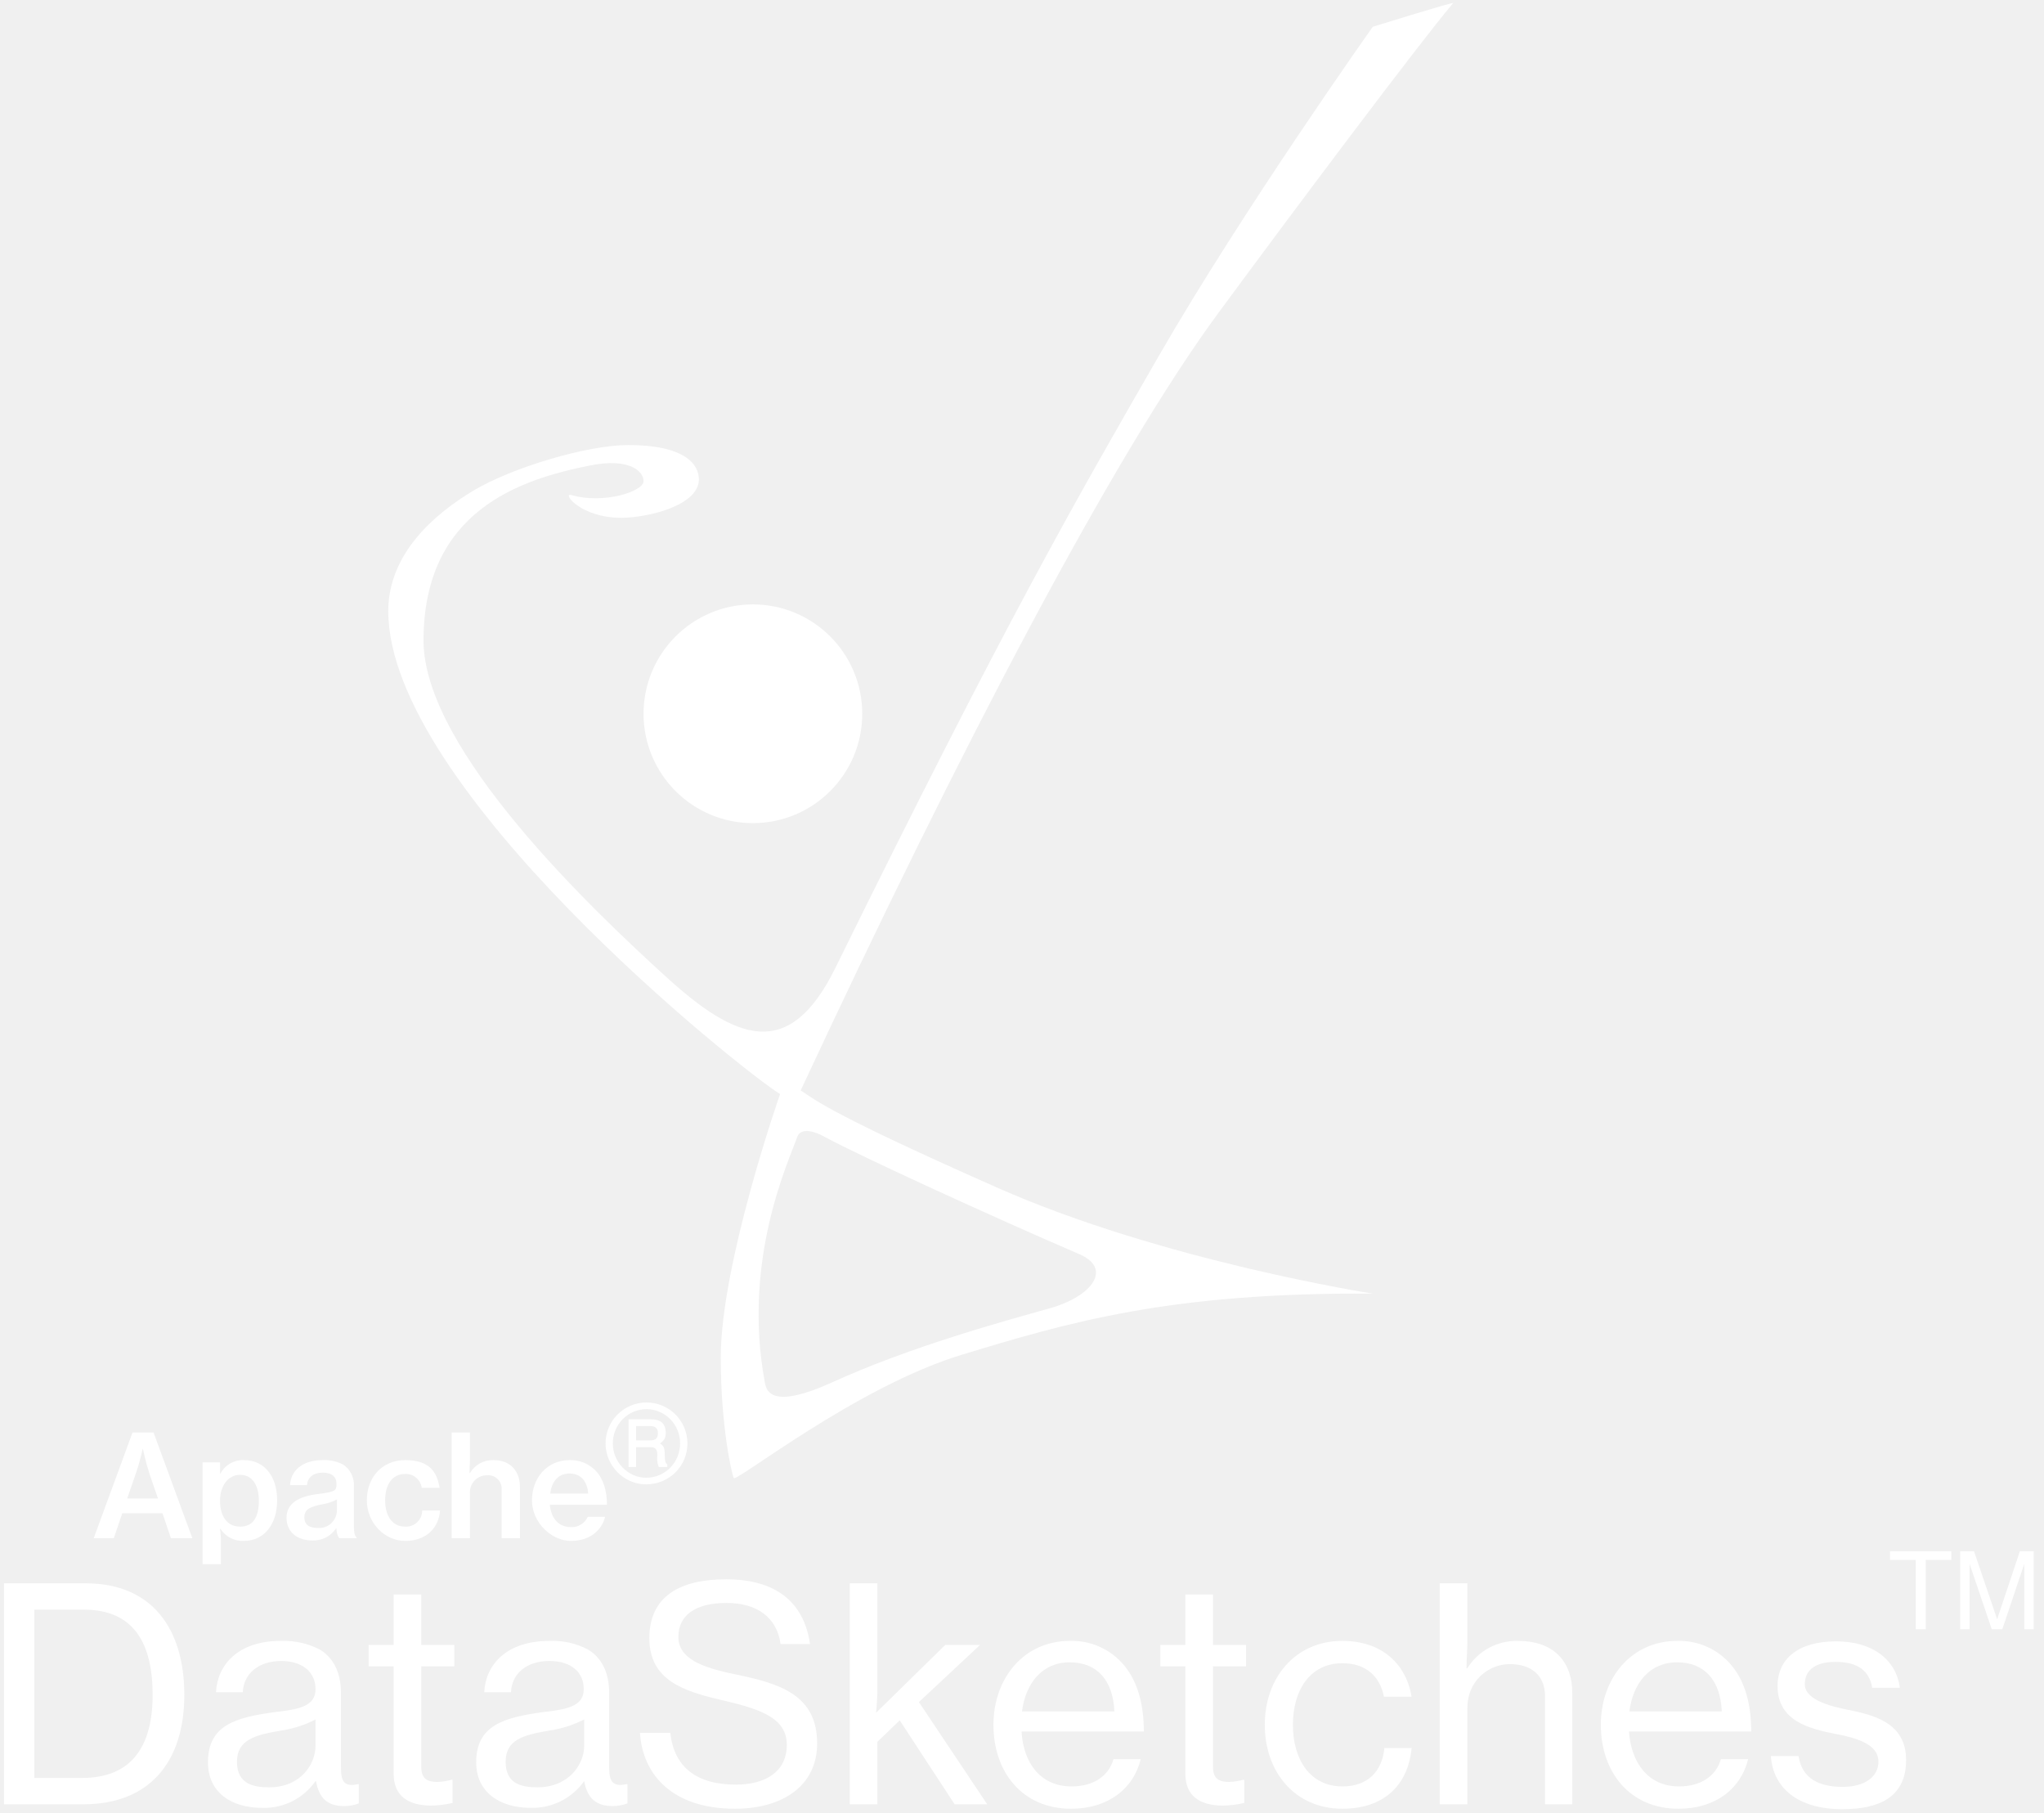
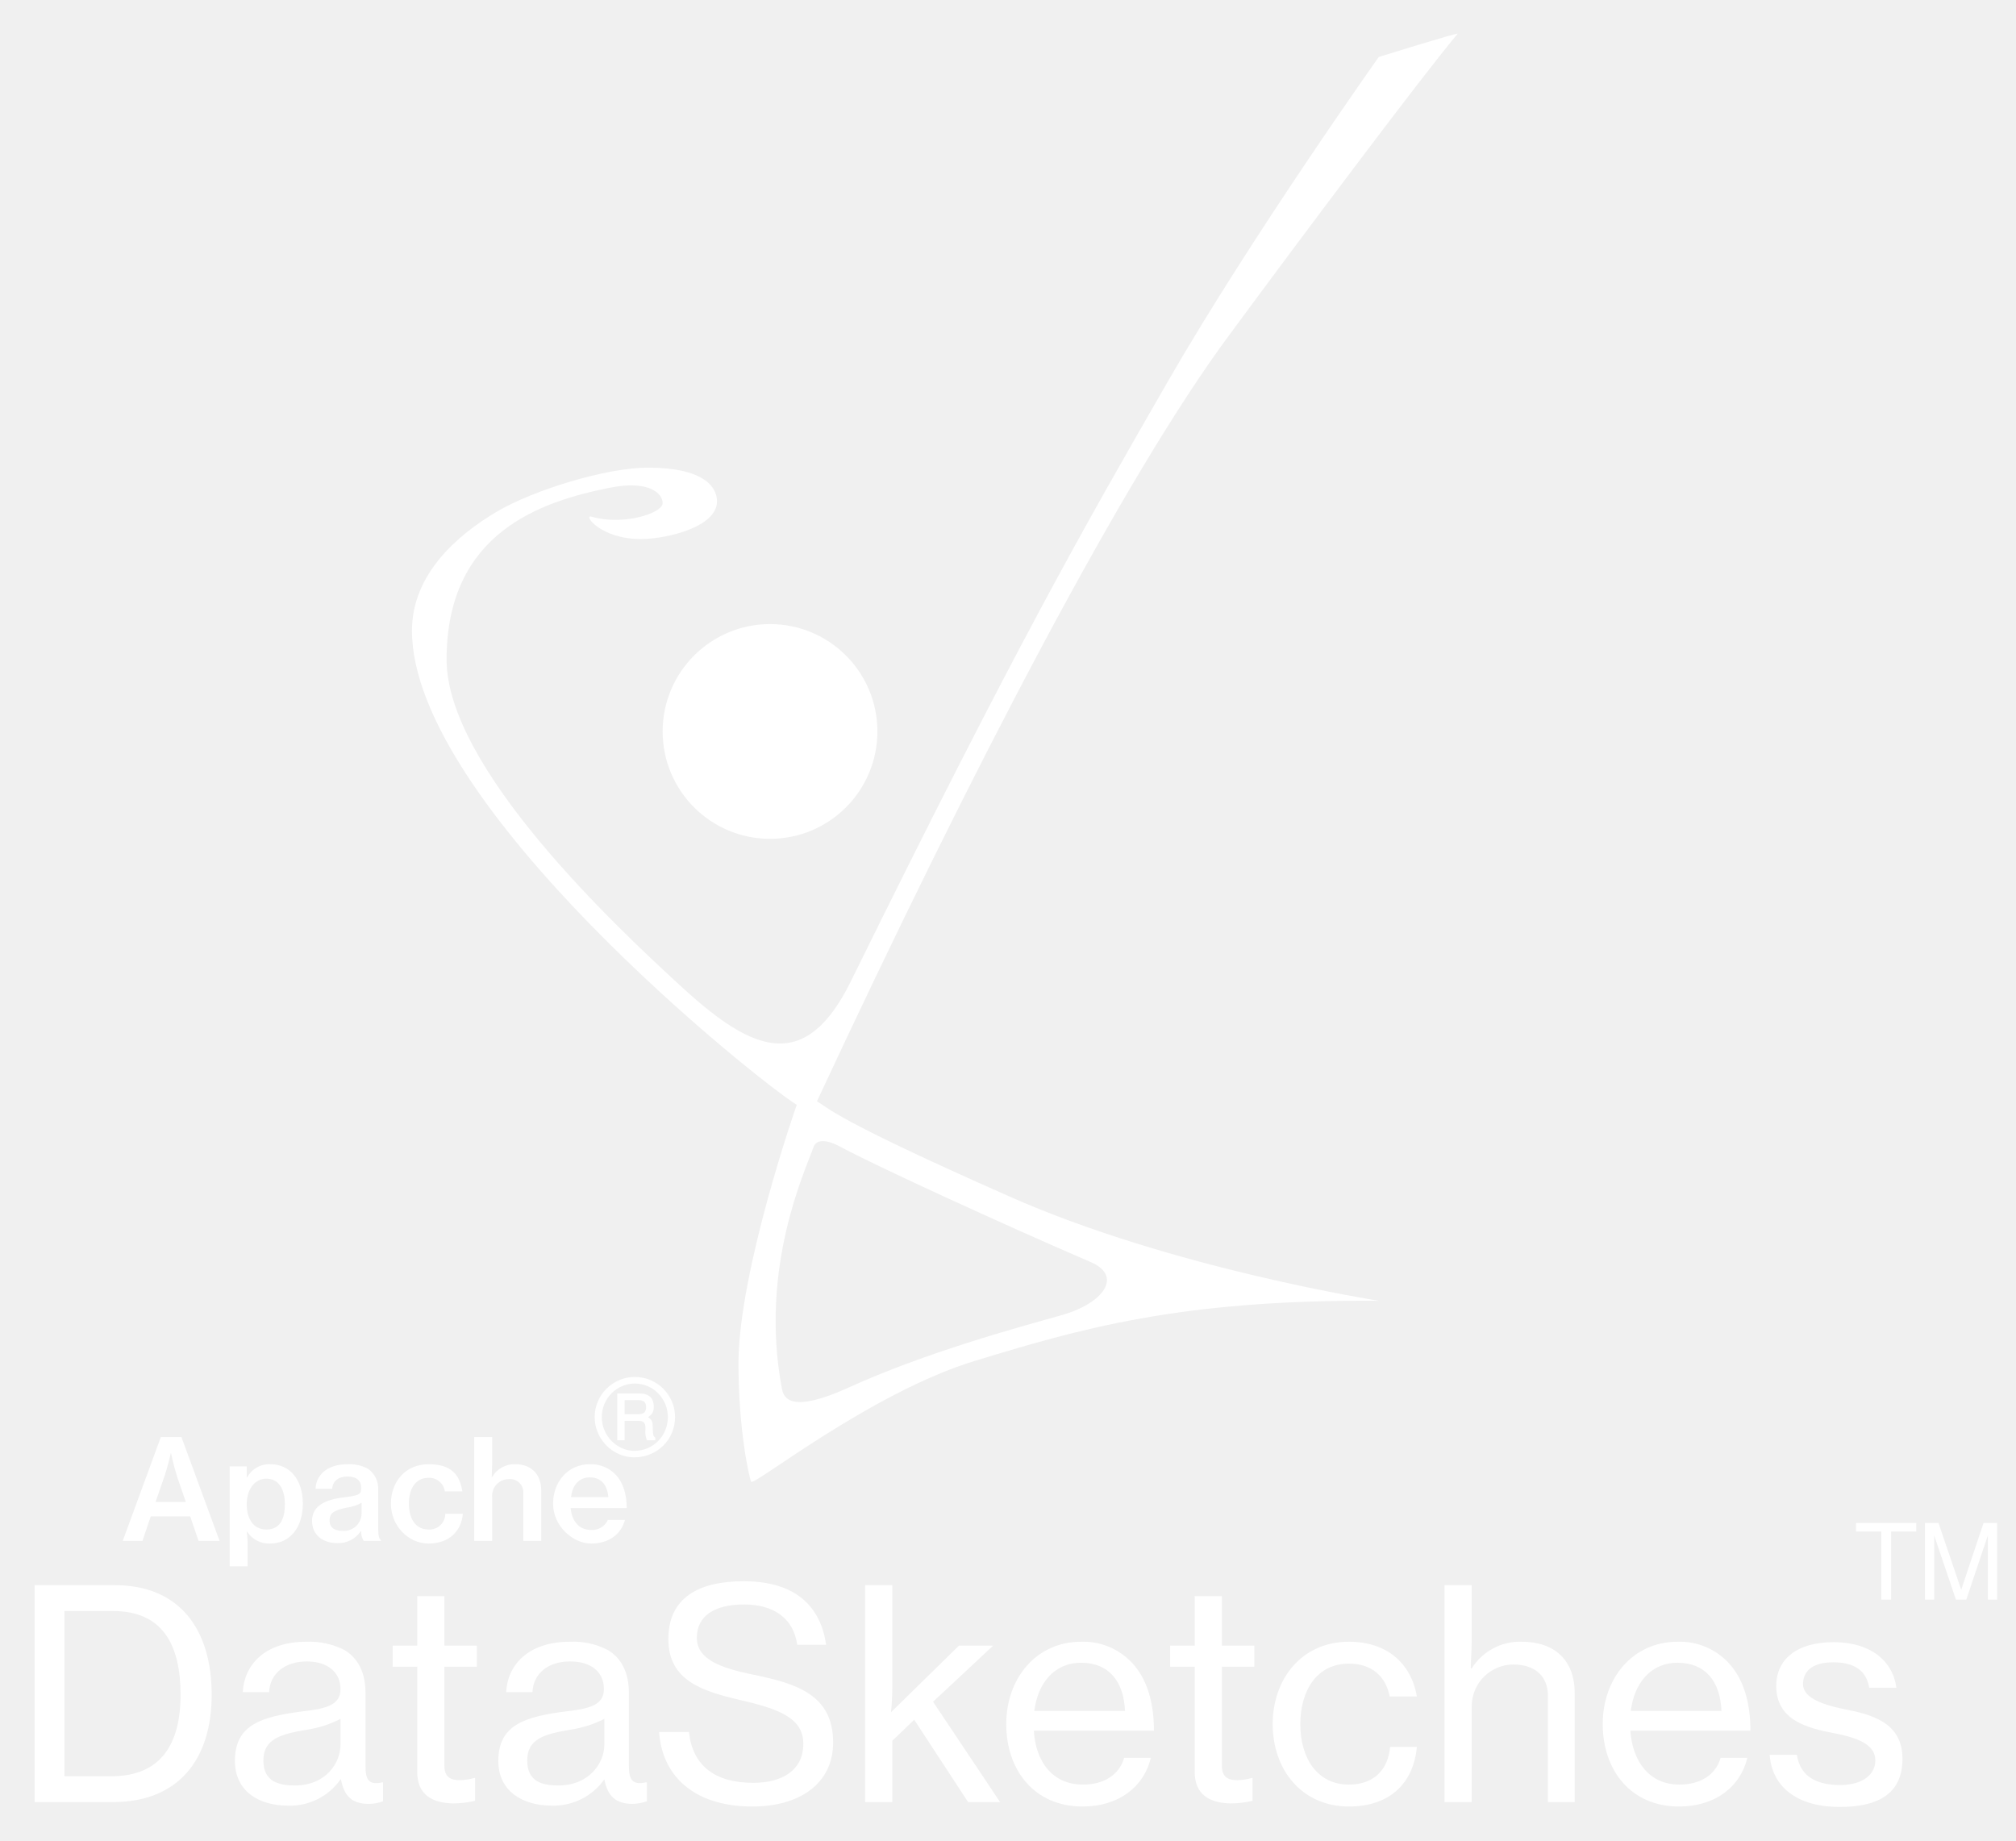
- <svg xmlns="http://www.w3.org/2000/svg" width="458px" height="406px" viewBox="0 0 458 406" version="1.1">
-   <defs>
-     <linearGradient x1="-111.918%" y1="-84.429%" x2="285.694%" y2="245.612%" id="linearGradient-1">
-       <stop stop-color="#C62026" offset="0%" />
-       <stop stop-color="#F9A01F" offset="0%" />
-       <stop stop-color="#C62026" offset="100%" />
-     </linearGradient>
-     <linearGradient x1="-111.918%" y1="-84.429%" x2="285.694%" y2="245.612%" id="linearGradient-2">
-       <stop stop-color="#FFFFFF" offset="0%" />
-       <stop stop-color="#FFFFFF" offset="0%" />
-       <stop stop-color="#FFFFFF" offset="100%" />
-     </linearGradient>
-     <linearGradient x1="30.606%" y1="17.976%" x2="73.174%" y2="66.915%" id="linearGradient-3">
-       <stop stop-color="#C62026" offset="0%" />
-       <stop stop-color="#F9A01F" offset="0%" />
-       <stop stop-color="#C82027" offset="71%" />
-       <stop stop-color="#481211" offset="100%" />
-     </linearGradient>
-     <linearGradient x1="30.606%" y1="17.976%" x2="73.174%" y2="66.915%" id="linearGradient-4">
-       <stop stop-color="#FFFFFF" offset="0%" />
-       <stop stop-color="#FFFFFF" offset="0%" />
-       <stop stop-color="#FFFFFF" offset="71%" />
-       <stop stop-color="#FFFFFF" offset="100%" />
-     </linearGradient>
-     <linearGradient x1="8%" y1="69.047%" x2="319.895%" y2="-69.689%" id="linearGradient-5">
-       <stop stop-color="#C62026" offset="0%" />
-       <stop stop-color="#F9A01F" offset="0%" />
-       <stop stop-color="#C82027" offset="71%" />
-       <stop stop-color="#481211" offset="100%" />
-     </linearGradient>
-     <linearGradient x1="8%" y1="69.047%" x2="319.895%" y2="-69.689%" id="linearGradient-6">
-       <stop stop-color="#FFFFFF" offset="0%" />
-       <stop stop-color="#FFFFFF" offset="0%" />
-       <stop stop-color="#FFFFFF" offset="71%" />
-       <stop stop-color="#FFFFFF" offset="100%" />
-     </linearGradient>
-     <linearGradient x1="-33.064%" y1="95.879%" x2="227.842%" y2="-48.182%" id="linearGradient-7">
-       <stop stop-color="#C62026" offset="0%" />
-       <stop stop-color="#F9A01F" offset="0%" />
-       <stop stop-color="#C82027" offset="71%" />
-       <stop stop-color="#481211" offset="100%" />
-     </linearGradient>
-     <linearGradient x1="-33.064%" y1="95.879%" x2="227.842%" y2="-48.182%" id="linearGradient-8">
-       <stop stop-color="#FFFFFF" offset="0%" />
-       <stop stop-color="#FFFFFF" offset="0%" />
-       <stop stop-color="#FFFFFF" offset="71%" />
-       <stop stop-color="#FFFFFF" offset="100%" />
-     </linearGradient>
-     <linearGradient x1="-173.903%" y1="136.482%" x2="320.652%" y2="-53.133%" id="linearGradient-9">
-       <stop stop-color="#C62026" offset="0%" />
-       <stop stop-color="#F9A01F" offset="0%" />
-       <stop stop-color="#C82027" offset="71%" />
-       <stop stop-color="#481211" offset="100%" />
-     </linearGradient>
-     <linearGradient x1="-173.903%" y1="136.482%" x2="320.652%" y2="-53.133%" id="linearGradient-10">
-       <stop stop-color="#FFFFFF" offset="0%" />
-       <stop stop-color="#FFFFFF" offset="0%" />
-       <stop stop-color="#FFFFFF" offset="71%" />
-       <stop stop-color="#FFFFFF" offset="100%" />
-     </linearGradient>
-     <linearGradient x1="-55.153%" y1="140.296%" x2="122.98%" y2="-10.465%" id="linearGradient-11">
-       <stop stop-color="#C62026" offset="0%" />
-       <stop stop-color="#F9A01F" offset="0%" />
-       <stop stop-color="#C82027" offset="71%" />
-       <stop stop-color="#481211" offset="100%" />
-     </linearGradient>
-     <linearGradient x1="-55.153%" y1="140.296%" x2="122.98%" y2="-10.465%" id="linearGradient-12">
-       <stop stop-color="#FFFFFF" offset="0%" />
-       <stop stop-color="#FFFFFF" offset="0%" />
-       <stop stop-color="#FFFFFF" offset="71%" />
-       <stop stop-color="#FFFFFF" offset="100%" />
-     </linearGradient>
-     <linearGradient x1="-294.275%" y1="186.25%" x2="188.743%" y2="-3.404%" id="linearGradient-13">
-       <stop stop-color="#C62026" offset="0%" />
-       <stop stop-color="#F9A01F" offset="0%" />
-       <stop stop-color="#C82027" offset="71%" />
-       <stop stop-color="#481211" offset="100%" />
-     </linearGradient>
-     <linearGradient x1="-294.275%" y1="186.25%" x2="188.743%" y2="-3.404%" id="linearGradient-14">
-       <stop stop-color="#FFFFFF" offset="0%" />
-       <stop stop-color="#FFFFFF" offset="0%" />
-       <stop stop-color="#FFFFFF" offset="71%" />
-       <stop stop-color="#FFFFFF" offset="100%" />
-     </linearGradient>
-     <linearGradient x1="-172.824%" y1="177.616%" x2="78.764%" y2="33.556%" id="linearGradient-15">
-       <stop stop-color="#C62026" offset="0%" />
-       <stop stop-color="#F9A01F" offset="0%" />
-       <stop stop-color="#C82027" offset="71%" />
-       <stop stop-color="#481211" offset="100%" />
-     </linearGradient>
-     <linearGradient x1="-172.824%" y1="177.616%" x2="78.764%" y2="33.556%" id="linearGradient-16">
-       <stop stop-color="#FFFFFF" offset="0%" />
-       <stop stop-color="#FFFFFF" offset="0%" />
-       <stop stop-color="#FFFFFF" offset="71%" />
-       <stop stop-color="#FFFFFF" offset="100%" />
-     </linearGradient>
-     <linearGradient x1="-463.95%" y1="247.708%" x2="30.605%" y2="58.094%" id="linearGradient-17">
-       <stop stop-color="#C62026" offset="0%" />
-       <stop stop-color="#F9A01F" offset="0%" />
-       <stop stop-color="#C82027" offset="71%" />
-       <stop stop-color="#481211" offset="100%" />
-     </linearGradient>
-     <linearGradient x1="-463.95%" y1="247.708%" x2="30.605%" y2="58.094%" id="linearGradient-18">
-       <stop stop-color="#FFFFFF" offset="0%" />
-       <stop stop-color="#FFFFFF" offset="0%" />
-       <stop stop-color="#FFFFFF" offset="71%" />
-       <stop stop-color="#FFFFFF" offset="100%" />
-     </linearGradient>
-     <linearGradient x1="-482.097%" y1="277.101%" x2="-37.251%" y2="87.447%" id="linearGradient-19">
-       <stop stop-color="#C62026" offset="0%" />
-       <stop stop-color="#F9A01F" offset="0%" />
-       <stop stop-color="#C82027" offset="71%" />
-       <stop stop-color="#481211" offset="100%" />
-     </linearGradient>
-     <linearGradient x1="-482.097%" y1="277.101%" x2="-37.251%" y2="87.447%" id="linearGradient-20">
-       <stop stop-color="#FFFFFF" offset="0%" />
-       <stop stop-color="#FFFFFF" offset="0%" />
-       <stop stop-color="#FFFFFF" offset="71%" />
-       <stop stop-color="#FFFFFF" offset="100%" />
-     </linearGradient>
-   </defs>
-   <g id="Page-1" stroke="none" stroke-width="1" fill="none" fill-rule="evenodd">
-     <g id="datasketches-VerticalColor-2" fill-rule="nonzero">
-       <g id="Group" transform="translate(87, 0)">
-         <circle id="Oval" fill="url(#linearGradient-2)" cx="81.7" cy="159.9" r="24.5" />
-         <path d="M186.3,69.7 C202.8,47.3 230.9,9.8 238.6,0.7 C238.6,0.4 220.6,6 220.6,6 C220.6,6 191.5,47 172.5,80 C153.5,113 138,140 100.1,217 C89.8,237.8 78,233.2 62.1,218.7 C46.2,204.2 7.9,168.1 7.9,143.5 C7.9,114.4 29.6,107.4 45.1,104.3 C53.9,102.5 57.2,105.5 57.2,107.8 C57.2,110.1 48.2,113 41,110.9 C38.9,110.3 43,116 52.2,116 C58,116 69.6,113.3 69.6,107.4 C69.6,104 66.4,99.7 53.8,99.7 C44.6,99.7 27.8,104.7 19.1,109.9 C10.4,115.1 0,124 0,136.9 C0,176.6 78.9,239.6 87.8,245.1 C87.8,245 74.5,283.1 74.5,304.1 C74.5,319.2 76.9,330 77.4,331.1 C77.9,332.2 104.8,310.7 128.5,303.5 C152.2,296.3 175,289.5 220.6,289.8 C220.6,289.8 173.5,282.5 136.3,266 C95.8,248.1 95.1,245.8 92.4,244.3 C128,167.9 162.5,101.9 186.3,69.7 Z M91.6,254.8 C92.2,253 94.4,252.8 98,254.8 C106,259.1 135.2,272.5 154.7,280.9 C162.4,284.1 157.8,290.4 148.2,293.1 C138.6,295.8 117.1,301.6 99.2,309.8 C86.7,315.4 84.8,312.2 84.4,309.8 C79.2,282.2 89.8,260 91.6,254.8 Z" id="Shape" fill="url(#linearGradient-4)" />
+ <svg xmlns="http://www.w3.org/2000/svg" id="Layer_1" data-name="Layer 1" width="460" height="420" viewBox="0 0 460 420">
+   <g id="Page-1">
+     <g id="Man">
+       <circle cx="175.7" cy="166.9" r="24.5" fill="#fff" />
+       <path d="M280.3,76.7c16.5-22.4,44.6-59.9,52.3-69,0-.3-18,5.3-18,5.3s-29.1,41-48.1,74S232,147,194.1,224c-10.3,20.8-22.1,16.2-38,1.7s-54.2-50.6-54.2-75.2c0-29.1,21.7-36.1,37.2-39.2,8.8-1.8,12.1,1.2,12.1,3.5s-9,5.2-16.2,3.1c-2.1-.6,2,5.1,11.2,5.1,5.8,0,17.4-2.7,17.4-8.6,0-3.4-3.2-7.7-15.8-7.7-9.2,0-26,5-34.7,10.2S94,131,94,143.9c0,39.7,78.9,102.7,87.8,108.2,0-.1-13.3,38-13.3,59,0,15.1,2.4,25.9,2.9,27s27.4-20.4,51.1-27.6,46.5-14,92.1-13.7c0,0-47.1-7.3-84.3-23.8-40.5-17.9-41.2-20.2-43.9-21.7C222,174.9,256.5,108.9,280.3,76.7ZM185.6,261.8c.6-1.8,2.8-2,6.4,0,8,4.3,37.2,17.7,56.7,26.1,7.7,3.2,3.1,9.5-6.5,12.2s-31.1,8.5-49,16.7c-12.5,5.6-14.4,2.4-14.8,0C173.2,289.2,183.8,267,185.6,261.8Z" fill="#fff" />
+     </g>
+     <g>
+       <g id="DataSketches">
+         <path d="M7.9,361.7H26.2c14.8,0,22.1,10.1,22.1,25s-7.7,24.5-22.6,24.5H7.9Zm17.5,43.6c11.2,0,15.8-7.2,15.8-18.6s-4.1-19.1-15.4-19.1H14.7v37.7Z" fill="#fff" />
+         <path d="M53.6,401.8c0-8.3,6.1-10.1,15.4-11.3,5.3-.6,8.7-1.4,8.7-5.1s-2.8-6.3-7.7-6.3-8.4,2.7-8.6,7h-6c.3-6.1,4.9-11.5,14.5-11.5a17.8,17.8,0,0,1,8.7,1.9c3,1.8,4.8,5,4.8,9.8V403c0,2.9.6,4.4,3.8,3.7h.2V411a8.8,8.8,0,0,1-3.3.6c-3.8,0-5.6-1.8-6.3-5.6h-.1a14,14,0,0,1-12,6C58.9,412,53.6,408.6,53.6,401.8Zm24.1-3.7v-5.9a24.7,24.7,0,0,1-7.8,2.5c-5.9,1-9.8,2.1-9.8,7s3.6,5.7,7.2,5.7C74.4,407.4,77.7,402.2,77.7,398.1Z" fill="#fff" />
+         <path d="M89.6,375.5h5.6V364.2h6.2v11.3h7.4v4.8h-7.4v22.6c0,2.6,1.4,3.3,3.6,3.3a13.4,13.4,0,0,0,3.2-.5h.2v5.2a22,22,0,0,1-5,.6c-4.8-.1-8.2-2-8.2-7.2v-24H89.6Z" fill="#fff" />
+         <path d="M113.7,401.8c0-8.3,6.2-10.1,15.4-11.3,5.3-.6,8.7-1.4,8.7-5.1s-2.7-6.3-7.7-6.3-8.4,2.7-8.6,7h-6c.3-6.1,4.9-11.5,14.6-11.5a17.1,17.1,0,0,1,8.6,1.9c3,1.8,4.8,5,4.8,9.8V403c0,2.9.7,4.4,3.8,3.7h.3V411a9.7,9.7,0,0,1-3.3.6c-3.8,0-5.7-1.8-6.4-5.6h0a14.2,14.2,0,0,1-12,6C119.1,412,113.7,408.6,113.7,401.8Zm24.2-3.7v-5.9a25.3,25.3,0,0,1-7.9,2.5c-5.9,1-9.7,2.1-9.7,7s3.5,5.7,7.1,5.7C134.5,407.4,137.9,402.2,137.9,398.1Z" fill="#fff" />
+         <path d="M150.4,395.2h6.8c.8,7.5,5.7,11.6,14.7,11.6,6.6,0,11.4-2.9,11.4-8.9s-5.8-8-14.4-10-16.4-4.4-16.4-13.9,7-13.2,17.2-13.2c12.2,0,17.6,6.1,18.8,14.5h-6.6c-.8-5.9-5.2-9.2-12.1-9.2s-10.8,2.7-10.8,7.6,5.4,6.9,12.8,8.4c9.6,2,18.3,4.4,18.3,15.5,0,9.4-7.7,14.6-18.4,14.6C157.8,412.2,151,404.7,150.4,395.2Z" fill="#fff" />
+         <path d="M208.6,392.4l-5,4.8v14h-6.2V361.7h6.2v23.5c0,1.3-.1,3.8-.3,5.5l15.5-15.2h7.8l-13.7,12.8,15.3,22.9h-7.3Z" fill="#fff" />
+         <path d="M229.6,393.4c0-10.4,6.8-18.8,17.1-18.8a15.2,15.2,0,0,1,12.2,5.5c3,3.6,4.4,8.7,4.4,14.8H235.9c.4,7,4.2,12.3,11.2,12.3,4.9,0,8.3-2.3,9.4-6.1h6.1c-1.6,6.6-7.3,11.1-15.6,11.1C236,412.2,229.6,403.9,229.6,393.4Zm6.4-3h20.7c-.3-6.9-3.8-11-10-11S236.8,384.1,236,390.4Z" fill="#fff" />
+         <path d="M267,375.5h5.6V364.2h6.2v11.3h7.4v4.8h-7.4v22.6c0,2.6,1.4,3.3,3.6,3.3a13.4,13.4,0,0,0,3.2-.5h.2v5.2a22,22,0,0,1-5,.6c-4.8-.1-8.2-2-8.2-7.2v-24H267Z" fill="#fff" />
+         <path d="M290.4,393.4c0-10.4,6.7-18.8,17.4-18.8,8.6,0,14.2,4.9,15.5,12.5h-6.2c-.9-4.6-4.1-7.5-9.3-7.5-7.3,0-11.1,6.1-11.1,13.8s3.8,13.8,11.1,13.8c5.6,0,8.9-3.3,9.4-8.6h6.1c-.8,8.5-6.4,13.6-15.5,13.6C297.1,412.2,290.4,403.9,290.4,393.4Z" fill="#fff" />
+         <path d="M335.6,380.7h.2a13,13,0,0,1,11.4-6.1c7.5,0,12.1,4.2,12.1,11.7v24.9h-6.1V387c0-4.6-3-7.2-7.9-7.2s-9.5,3.9-9.5,9.7v21.7h-6.2V361.7h6.2v13C335.8,376.5,335.6,378.9,335.6,380.7Z" fill="#fff" />
+         <path d="M365.7,393.4c0-10.4,6.8-18.8,17.1-18.8a15.2,15.2,0,0,1,12.2,5.5c3,3.6,4.4,8.7,4.4,14.8H372c.5,7,4.3,12.3,11.2,12.3,4.9,0,8.3-2.3,9.4-6.1h6.1c-1.6,6.6-7.3,11.1-15.6,11.1C372.1,412.2,365.7,403.9,365.7,393.4Zm6.4-3h20.7c-.3-6.9-3.8-11-10-11S372.9,384.1,372.1,390.4Z" fill="#fff" />
+         <path d="M403.8,400.4H410c.8,5.2,4.8,6.9,9.9,6.9s8-2.4,8-5.6-3-5-9.3-6.2-13.3-3-13.3-10.8c0-6.2,4.8-10,13.1-10s13.5,4.2,14.3,10.4h-6.2c-.6-3.7-3.1-5.8-8.2-5.8s-6.9,2.3-6.9,5,3.4,4.5,9.5,5.7,13.2,3,13.2,11.3-6,11-14.3,11C409.9,412.3,404.3,407.6,403.8,400.4Z" fill="#fff" />
      </g>
-       <g id="Group" transform="translate(0, 320)">
-         <g transform="translate(0, 33)">
-           <path d="M0.9,1.7 L19.2,1.7 C34,1.7 41.3,11.8 41.3,26.7 C41.3,41.6 33.6,51.2 18.7,51.2 L0.9,51.2 L0.9,1.7 Z M18.4,45.3 C29.6,45.3 34.2,38.1 34.2,26.7 C34.2,15.3 30.1,7.6 18.8,7.6 L7.7,7.6 L7.7,45.3 L18.4,45.3 Z" id="Shape" fill="#FFFFFF" />
-           <path d="M46.6,41.8 C46.6,33.5 52.7,31.7 62,30.5 C67.3,29.9 70.7,29.1 70.7,25.4 C70.7,21.7 67.9,19.1 63,19.1 C58.1,19.1 54.6,21.8 54.4,26.1 L48.4,26.1 C48.7,20 53.3,14.6 62.9,14.6 C65.914,14.486 68.908,15.14 71.6,16.5 C74.6,18.3 76.4,21.5 76.4,26.3 L76.4,43 C76.4,45.9 77,47.4 80.2,46.7 L80.4,46.7 L80.4,51 C79.349,51.41 78.228,51.613 77.1,51.6 C73.3,51.6 71.5,49.8 70.8,46 L70.7,46 C67.981,49.911 63.46,52.172 58.7,52 C51.9,52 46.6,48.6 46.6,41.8 Z M70.7,38.1 L70.7,32.2 C68.257,33.462 65.621,34.307 62.9,34.7 C57,35.7 53.1,36.8 53.1,41.7 C53.1,46.6 56.7,47.4 60.3,47.4 C67.4,47.4 70.7,42.2 70.7,38.1 Z" id="Shape" fill="#FFFFFF" />
-           <path d="M82.6,15.5 L88.2,15.5 L88.2,4.2 L94.4,4.2 L94.4,15.5 L101.8,15.5 L101.8,20.3 L94.4,20.3 L94.4,42.9 C94.4,45.5 95.8,46.2 98,46.2 C99.083,46.163 100.157,45.995 101.2,45.7 L101.4,45.7 L101.4,50.9 C99.762,51.291 98.084,51.492 96.4,51.5 C91.6,51.4 88.2,49.5 88.2,44.3 L88.2,20.3 L82.6,20.3 L82.6,15.5 Z" id="Path" fill="#FFFFFF" />
-           <path d="M106.7,41.8 C106.7,33.5 112.9,31.7 122.1,30.5 C127.4,29.9 130.8,29.1 130.8,25.4 C130.8,21.7 128.1,19.1 123.1,19.1 C118.1,19.1 114.7,21.8 114.5,26.1 L108.5,26.1 C108.8,20 113.4,14.6 123.1,14.6 C126.083,14.472 129.048,15.127 131.7,16.5 C134.7,18.3 136.5,21.5 136.5,26.3 L136.5,43 C136.5,45.9 137.2,47.4 140.3,46.7 L140.6,46.7 L140.6,51 C139.543,51.39 138.426,51.593 137.3,51.6 C133.5,51.6 131.6,49.8 130.9,46 L130.9,46 C128.157,49.883 123.652,52.135 118.9,52 C112.1,52 106.7,48.6 106.7,41.8 Z M130.9,38.1 L130.9,32.2 C128.422,33.462 125.753,34.306 123,34.7 C117.1,35.7 113.3,36.8 113.3,41.7 C113.3,46.6 116.8,47.4 120.4,47.4 C127.5,47.4 130.9,42.2 130.9,38.1 Z" id="Shape" fill="#FFFFFF" />
-           <path d="M143.4,35.2 L150.2,35.2 C151,42.7 155.9,46.8 164.9,46.8 C171.5,46.8 176.3,43.9 176.3,37.9 C176.3,31.9 170.5,29.9 161.9,27.9 C153.3,25.9 145.5,23.5 145.5,14 C145.5,4.5 152.5,0.8 162.7,0.8 C174.9,0.8 180.3,6.9 181.5,15.3 L174.9,15.3 C174.1,9.4 169.7,6.1 162.8,6.1 C155.9,6.1 152,8.8 152,13.7 C152,18.6 157.4,20.6 164.8,22.1 C174.4,24.1 183.1,26.5 183.1,37.6 C183.1,47 175.4,52.2 164.7,52.2 C150.8,52.2 144,44.7 143.4,35.2 Z" id="Path" fill="url(#linearGradient-6)" />
-           <path d="M201.6,32.4 L196.6,37.2 L196.6,51.2 L190.4,51.2 L190.4,1.7 L196.6,1.7 L196.6,25.2 C196.6,26.5 196.5,29 196.3,30.7 L211.8,15.5 L219.6,15.5 L205.9,28.3 L221.2,51.2 L213.9,51.2 L201.6,32.4 Z" id="Path" fill="url(#linearGradient-8)" />
-           <path d="M222.6,33.4 C222.6,23 229.4,14.6 239.7,14.6 C244.398,14.448 248.903,16.479 251.9,20.1 C254.9,23.7 256.3,28.8 256.3,34.9 L228.9,34.9 C229.3,41.9 233.1,47.2 240.1,47.2 C245,47.2 248.4,44.9 249.5,41.1 L255.6,41.1 C254,47.7 248.3,52.2 240,52.2 C229,52.2 222.6,43.9 222.6,33.4 Z M229,30.4 L249.7,30.4 C249.4,23.5 245.9,19.4 239.7,19.4 C233.5,19.4 229.8,24.1 229,30.4 Z" id="Shape" fill="url(#linearGradient-10)" />
-           <path d="M260,15.5 L265.6,15.5 L265.6,4.2 L271.8,4.2 L271.8,15.5 L279.2,15.5 L279.2,20.3 L271.8,20.3 L271.8,42.9 C271.8,45.5 273.2,46.2 275.4,46.2 C276.483,46.163 277.557,45.995 278.6,45.7 L278.8,45.7 L278.8,50.9 C277.162,51.291 275.484,51.492 273.8,51.5 C269,51.4 265.6,49.5 265.6,44.3 L265.6,20.3 L260,20.3 L260,15.5 Z" id="Path" fill="url(#linearGradient-12)" />
-           <path d="M283.4,33.4 C283.4,23 290.1,14.6 300.8,14.6 C309.4,14.6 315,19.5 316.3,27.1 L310.1,27.1 C309.2,22.5 306,19.6 300.8,19.6 C293.5,19.6 289.7,25.7 289.7,33.4 C289.7,41.1 293.5,47.2 300.8,47.2 C306.4,47.2 309.7,43.9 310.2,38.6 L316.3,38.6 C315.5,47.1 309.9,52.2 300.8,52.2 C290.1,52.2 283.4,43.9 283.4,33.4 Z" id="Path" fill="url(#linearGradient-14)" />
-           <path d="M328.6,20.7 L328.8,20.7 C331.248,16.787 335.587,14.466 340.2,14.6 C347.7,14.6 352.3,18.8 352.3,26.3 L352.3,51.2 L346.2,51.2 L346.2,27 C346.2,22.4 343.2,19.8 338.3,19.8 C333.4,19.8 328.8,23.7 328.8,29.5 L328.8,51.2 L322.6,51.2 L322.6,1.7 L328.8,1.7 L328.8,14.7 C328.8,16.5 328.6,18.9 328.6,20.7 Z" id="Path" fill="url(#linearGradient-16)" />
-           <path d="M358.7,33.4 C358.7,23 365.5,14.6 375.8,14.6 C380.498,14.448 385.003,16.479 388,20.1 C391,23.7 392.4,28.8 392.4,34.9 L365,34.9 C365.5,41.9 369.3,47.2 376.2,47.2 C381.1,47.2 384.5,44.9 385.6,41.1 L391.7,41.1 C390.1,47.7 384.4,52.2 376.1,52.2 C365.1,52.2 358.7,43.9 358.7,33.4 Z M365.1,30.4 L385.8,30.4 C385.5,23.5 382,19.4 375.8,19.4 C369.6,19.4 365.9,24.1 365.1,30.4 L365.1,30.4 Z" id="Shape" fill="url(#linearGradient-18)" />
-           <path d="M396.8,40.4 L403,40.4 C403.8,45.6 407.8,47.3 412.9,47.3 C418,47.3 420.9,44.9 420.9,41.7 C420.9,38.5 417.9,36.7 411.6,35.5 C405.3,34.3 398.3,32.5 398.3,24.7 C398.3,18.5 403.1,14.7 411.4,14.7 C419.7,14.7 424.9,18.9 425.7,25.1 L419.5,25.1 C418.9,21.4 416.4,19.3 411.3,19.3 C406.2,19.3 404.4,21.6 404.4,24.3 C404.4,27 407.8,28.8 413.9,30 C420,31.2 427.1,33 427.1,41.3 C427.1,49.6 421.1,52.3 412.8,52.3 C402.9,52.3 397.3,47.6 396.8,40.4 Z" id="Path" fill="url(#linearGradient-20)" />
-         </g>
-         <g transform="translate(21, 0)" fill="#FFFFFF">
-           <path d="M8.7,0.9 L13.4,0.9 L22.1,24.6 L17.3,24.6 L15.4,19 L6.4,19 L4.5,24.6 L0,24.6 L8.7,0.9 Z M7.5,15.7 L14.4,15.7 L12.5,10.2 C11.6,7.4 11,4.5 11,4.5 L11,4.5 C11,4.5 10.2,8 9.4,10.2 L7.5,15.7 Z" id="Shape" />
-           <path d="M24.4,7.6 L28.3,7.6 L28.3,10.1 L28.4,10.1 C29.44,8.161 31.502,6.993 33.7,7.1 C38.2,7.1 41.1,10.7 41.1,16.1 C41.1,21.5 38.2,25.2 33.6,25.2 C31.511,25.285 29.532,24.258 28.4,22.5 L28.3,22.5 C28.451,23.593 28.518,24.697 28.5,25.8 L28.5,30.4 L24.4,30.4 L24.4,7.6 Z M37,16.2 C37,12.8 35.6,10.4 32.8,10.4 C30,10.4 28.3,13 28.3,16.2 C28.3,19.4 29.7,22 32.8,22 C35.9,22 37,19.6 37,16.2 Z" id="Shape" />
-           <path d="M54.4,22.4 L54.3,22.4 C53.122,24.159 51.115,25.181 49,25.1 C45.7,25.1 43.2,23.3 43.2,20 C43.2,16.7 46.1,15.2 50.2,14.7 C54.3,14.2 54.4,13.9 54.4,12.4 C54.4,10.9 53.4,9.9 51.3,9.9 C49.2,9.9 47.9,11 47.8,12.7 L44,12.7 C44.1,9.8 46.4,7.1 51.3,7.1 C52.895,7.019 54.483,7.364 55.9,8.1 C57.511,9.193 58.424,11.057 58.3,13 L58.3,22 C58.3,23.4 58.5,24.1 58.9,24.4 L58.9,24.6 L55,24.6 C54.579,23.945 54.37,23.177 54.4,22.4 L54.4,22.4 Z M54.5,18.4 L54.5,15.9 C53.474,16.459 52.356,16.831 51.2,17 C48.7,17.5 47.2,18 47.2,19.9 C47.2,21.8 48.6,22.3 50.2,22.3 C51.295,22.383 52.375,22.012 53.188,21.274 C54.001,20.537 54.476,19.497 54.5,18.4 L54.5,18.4 Z" id="Shape" />
-           <path d="M61.2,16.1 C61.2,11.1 64.5,7.1 69.8,7.1 C75.1,7.1 76.9,9.6 77.5,13.3 L73.5,13.3 C73.245,11.47 71.646,10.131 69.8,10.2 C66.8,10.2 65.3,12.7 65.3,16.1 C65.3,19.5 66.8,22 69.8,22 C70.789,22.055 71.757,21.7 72.476,21.019 C73.195,20.338 73.602,19.39 73.6,18.4 L77.6,18.4 C77.3,22.4 74.4,25.2 69.8,25.2 C65.2,25.2 61.2,21.2 61.2,16.1 Z" id="Path" />
-           <path d="M84.2,10 L84.3,10 C85.4,8.134 87.435,7.02 89.6,7.1 C93.2,7.1 95.5,9.4 95.5,13.1 L95.5,24.6 L91.4,24.6 L91.4,13.7 C91.464,12.815 91.133,11.948 90.496,11.33 C89.86,10.713 88.982,10.409 88.1,10.5 C87.038,10.497 86.023,10.938 85.301,11.717 C84.579,12.496 84.216,13.541 84.3,14.6 L84.3,24.6 L80.2,24.6 L80.2,0.9 L84.3,0.9 L84.3,7.2 C84.3,7.7 84.2,9 84.2,10 Z" id="Path" />
-           <path d="M98.2,16.1 C98.2,11.1 101.6,7.1 106.6,7.1 C108.819,7.024 110.964,7.897 112.5,9.5 C114.2,11.3 115,14 115,17.1 L102.2,17.1 C102.5,20.1 104.1,22.1 106.9,22.1 C108.522,22.2 110.036,21.284 110.7,19.8 L114.6,19.8 C113.8,22.9 111.1,25.2 106.9,25.2 C102.7,25.2 98.2,21.2 98.2,16.1 Z M102.3,14.6 L110.8,14.6 C110.6,11.8 109.1,10.1 106.6,10.1 C104.1,10.1 102.6,11.9 102.3,14.6 Z" id="Shape" />
-         </g>
+       <g id="Apache">
+         <path d="M36.7,327.9h4.7l8.7,23.7H45.3L43.4,346h-9l-1.9,5.6H28Zm-1.2,14.8h6.9l-1.9-5.5c-.9-2.8-1.5-5.7-1.5-5.7h0s-.8,3.5-1.6,5.7Z" fill="#fff" />
+         <path d="M52.4,334.6h3.9v2.5h.1a5.7,5.7,0,0,1,5.3-3c4.5,0,7.4,3.6,7.4,9s-2.9,9.1-7.5,9.1a5.9,5.9,0,0,1-5.2-2.7h-.1a21.6,21.6,0,0,1,.2,3.3v4.6H52.4ZM65,343.2c0-3.4-1.4-5.8-4.2-5.8s-4.5,2.6-4.5,5.8,1.4,5.8,4.5,5.8S65,346.6,65,343.2Z" fill="#fff" />
+         <path d="M82.4,349.4h-.1a6.1,6.1,0,0,1-5.3,2.7c-3.3,0-5.8-1.8-5.8-5.1s2.9-4.8,7-5.3,4.2-.8,4.2-2.3-1-2.5-3.1-2.5-3.4,1.1-3.5,2.8H72c.1-2.9,2.4-5.6,7.3-5.6a9,9,0,0,1,4.6,1,5.5,5.5,0,0,1,2.4,4.9v9c0,1.4.2,2.1.6,2.4v.2H83A3.8,3.8,0,0,1,82.4,349.4Zm.1-4v-2.5a9.9,9.9,0,0,1-3.3,1.1c-2.5.5-4,1-4,2.9s1.4,2.4,3,2.4A4,4,0,0,0,82.5,345.4Z" fill="#fff" />
+         <path d="M89.2,343.1c0-5,3.3-9,8.6-9s7.1,2.5,7.7,6.2h-4a3.6,3.6,0,0,0-3.7-3.1c-3,0-4.5,2.5-4.5,5.9s1.5,5.9,4.5,5.9a3.6,3.6,0,0,0,3.8-3.6h4c-.3,4-3.2,6.8-7.8,6.8S89.2,348.2,89.2,343.1Z" fill="#fff" />
+         <path d="M112.2,337h.1a5.9,5.9,0,0,1,5.3-2.9c3.6,0,5.9,2.3,5.9,6v11.5h-4.1V340.7a3,3,0,0,0-3.3-3.2,3.8,3.8,0,0,0-3.8,4.1v10h-4.1V327.9h4.1v6.3C112.3,334.7,112.2,336,112.2,337Z" fill="#fff" />
+         <path d="M126.2,343.1c0-5,3.4-9,8.4-9a7.8,7.8,0,0,1,5.9,2.4c1.7,1.8,2.5,4.5,2.5,7.6H130.2c.3,3,1.9,5,4.7,5a3.9,3.9,0,0,0,3.8-2.3h3.9c-.8,3.1-3.5,5.4-7.7,5.4S126.2,348.2,126.2,343.1Zm4.1-1.5h8.5c-.2-2.8-1.7-4.5-4.2-4.5S130.6,338.9,130.3,341.6Z" fill="#fff" />
      </g>
    </g>
-     <text id="TM" fill="#FFFFFF" fill-rule="nonzero" font-family="Helvetica" font-size="24" font-weight="normal">
+     <text id="TM" fill="#FFFFFF" font-family="Helvetica" font-size="24" font-weight="normal">
      <tspan x="423" y="365">TM</tspan>
    </text>
-     <text id="®" fill="#FFFFFF" fill-rule="nonzero" font-family="Helvetica" font-size="24" font-weight="normal">
+     <text id="®" fill="#FFFFFF" font-family="Helvetica" font-size="24" font-weight="normal">
      <tspan x="136" y="332">®</tspan>
    </text>
  </g>
</svg>
